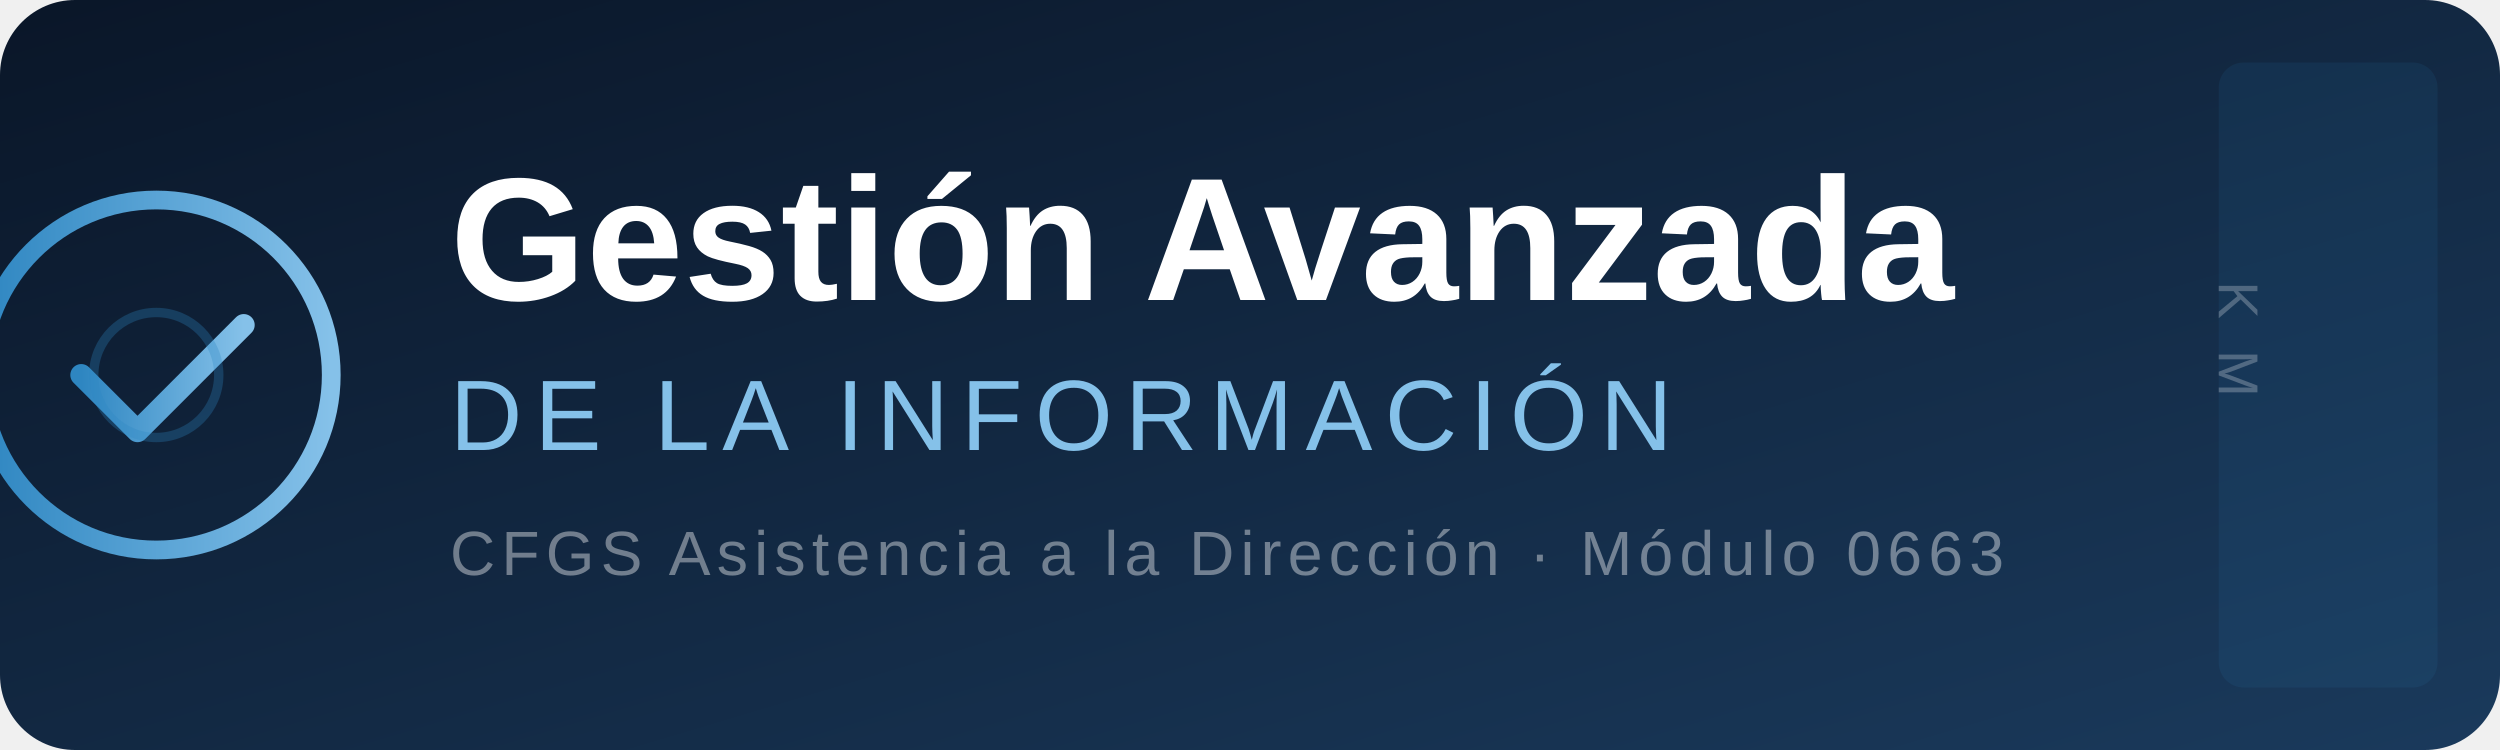
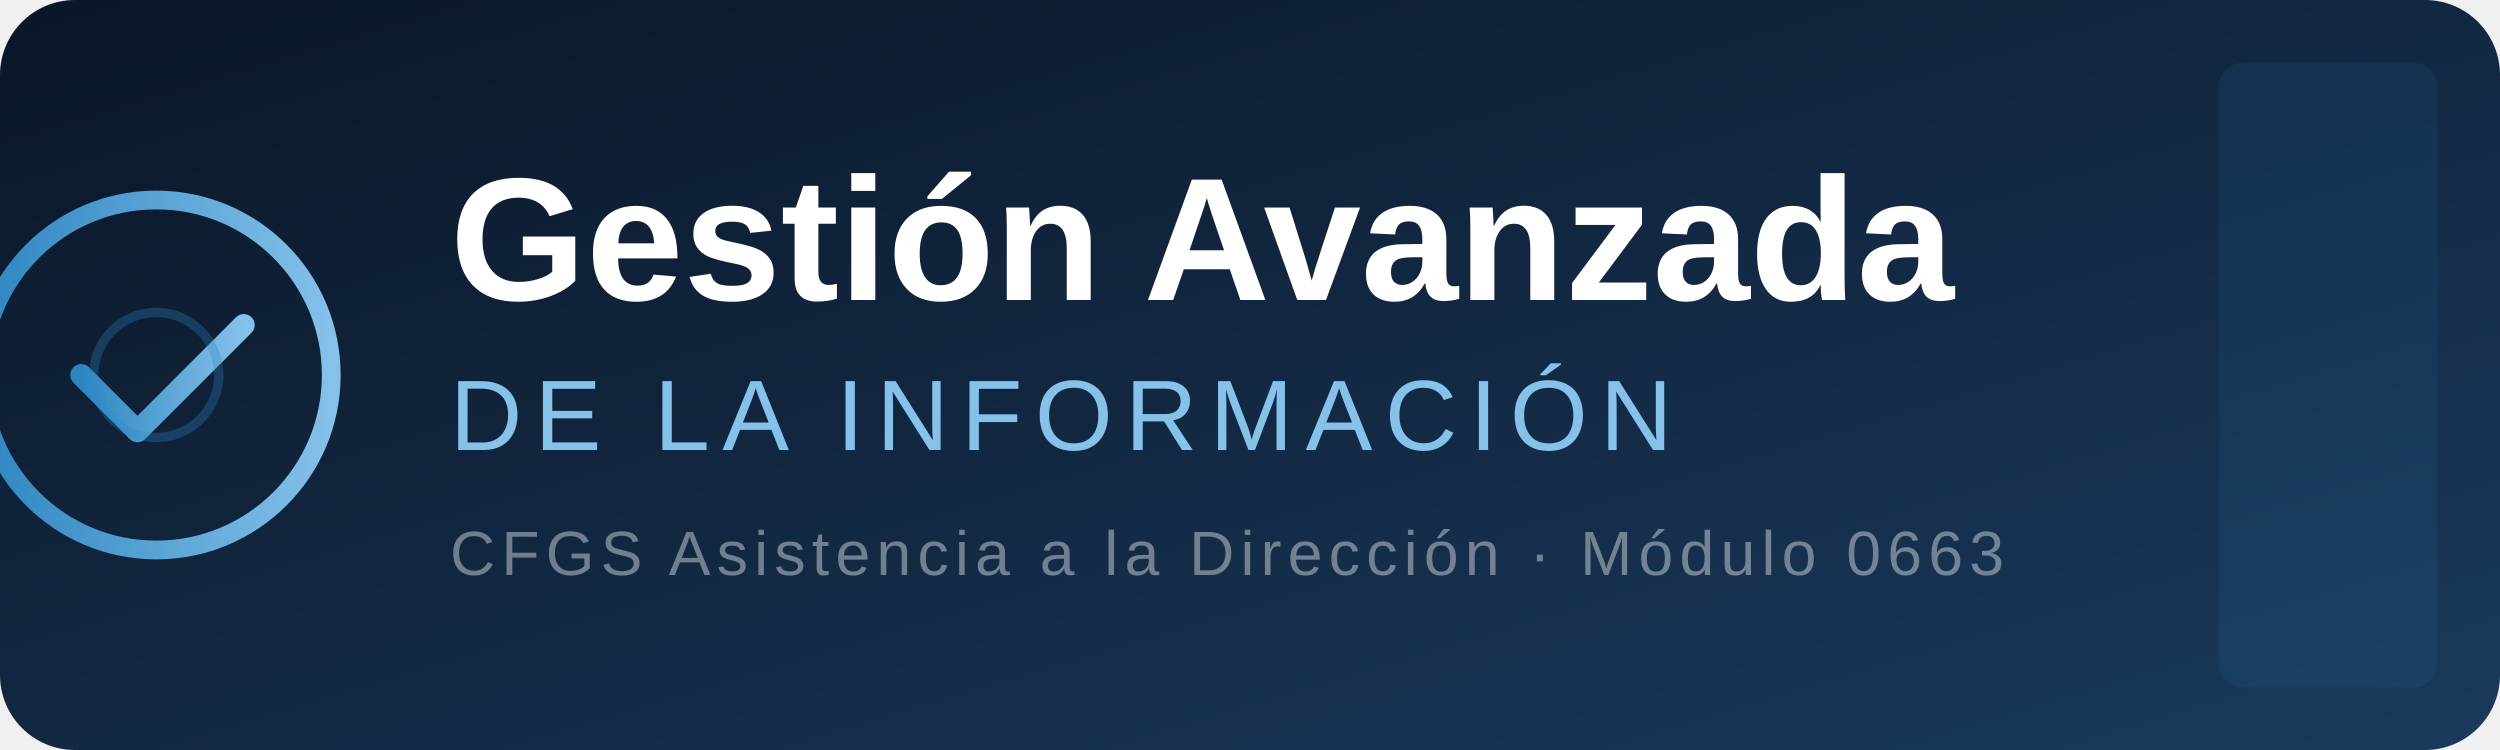
<svg xmlns="http://www.w3.org/2000/svg" viewBox="0 0 400 120" width="400" height="120">
  <defs>
    <linearGradient id="bg" x1="0%" y1="0%" x2="100%" y2="100%">
      <stop offset="0%" stop-color="#0a1628" />
      <stop offset="100%" stop-color="#1a3a5c" />
    </linearGradient>
    <linearGradient id="accent" x1="0%" y1="0%" x2="100%" y2="0%">
      <stop offset="0%" stop-color="#2e86c1" />
      <stop offset="100%" stop-color="#85c1e9" />
    </linearGradient>
  </defs>
  <rect width="400" height="120" rx="12" fill="url(#bg)" />
  <g transform="translate(25, 60)">
    <circle cx="0" cy="0" r="28" fill="none" stroke="url(#accent)" stroke-width="3" />
    <path d="M-12 0 L-3 9 L14 -8" stroke="url(#accent)" stroke-width="3.5" fill="none" stroke-linecap="round" stroke-linejoin="round" />
    <circle cx="0" cy="0" r="10" fill="none" stroke="rgba(46,134,193,0.3)" stroke-width="1.5" />
  </g>
  <text x="72" y="48" font-family="Calibri, Arial, sans-serif" font-size="28" font-weight="bold" fill="#ffffff">Gestión Avanzada</text>
  <text x="72" y="72" font-family="Calibri, Arial, sans-serif" font-size="16" font-weight="300" fill="#85c1e9" letter-spacing="2">DE LA INFORMACIÓN</text>
  <text x="72" y="92" font-family="Calibri, Arial, sans-serif" font-size="10" fill="rgba(255,255,255,0.4)" letter-spacing="1">CFGS Asistencia a la Dirección · Módulo 0663</text>
  <rect x="355" y="10" width="35" height="100" rx="4" fill="rgba(46,134,193,0.1)" />
-   <text x="362" y="72" font-family="Calibri, Arial, sans-serif" font-size="9" fill="rgba(255,255,255,0.25)" letter-spacing="5" transform="rotate(90, 372, 55)">KM</text>
+   <text x="372" y="20" font-family="Calibri, Arial, sans-serif" font-size="6" fill="rgba(255,255,255,0.3)" letter-spacing="1" text-anchor="middle" transform="rotate(90, 372, 55)">Knowledge Manager</text>
</svg>
